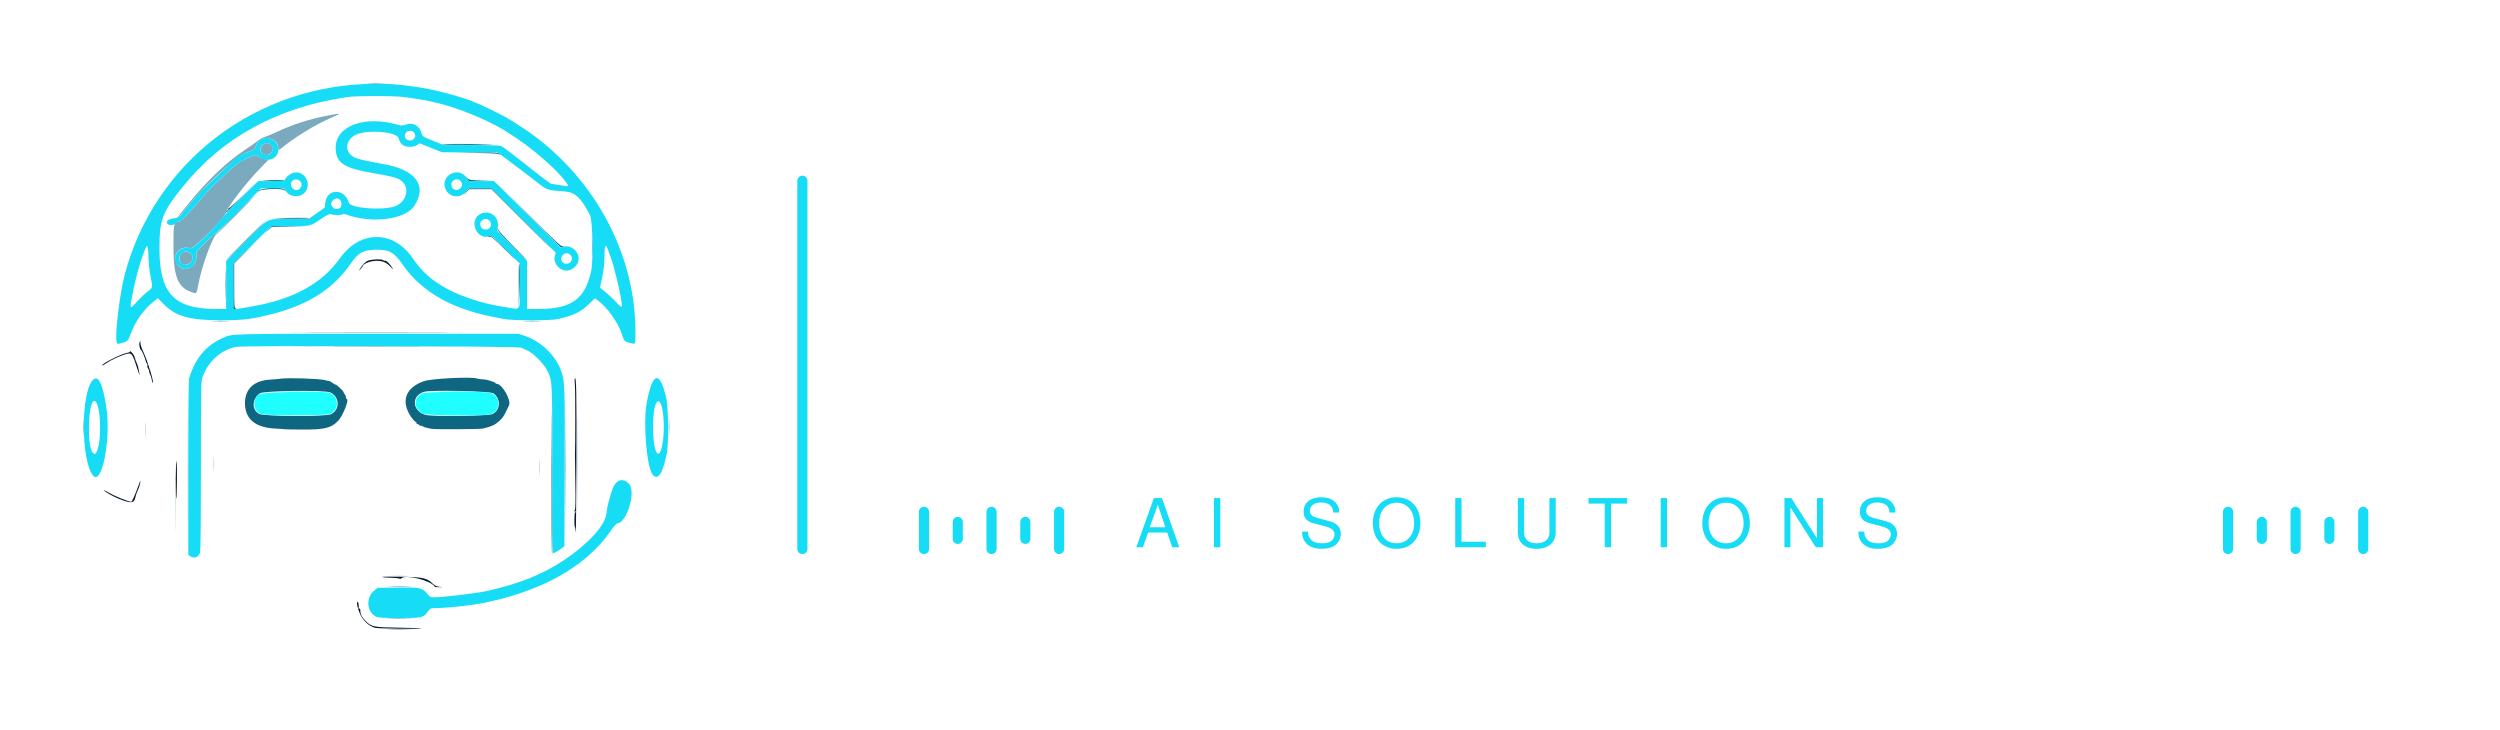
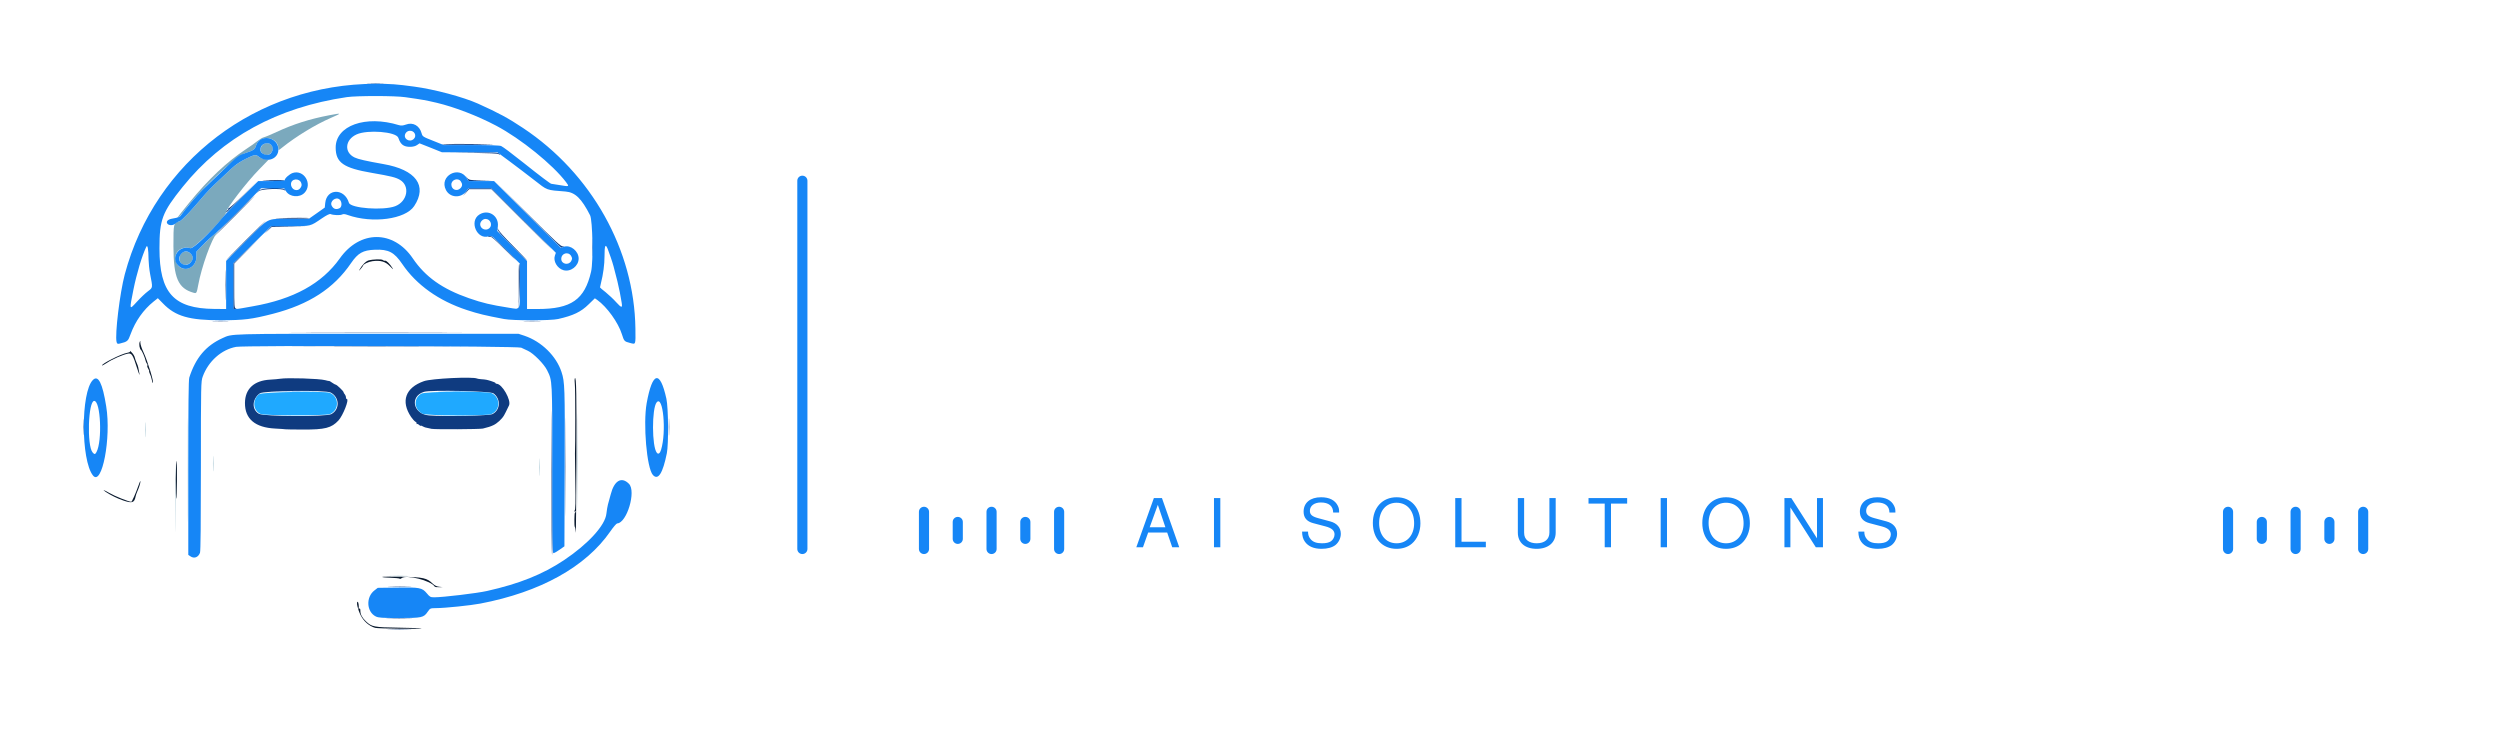
<svg xmlns="http://www.w3.org/2000/svg" viewBox="0 0 740 216" role="img" aria-labelledby="t">
  <style>
-     svg { --cyan:#16DCF6; --glow:#1FFFFF; --navy:#0C2140; --line:#0A1A2E;
-            --white:#FFFFFF; --type:#FFFFFF; --shine:#7BA9BD; --bloom:#0F6680; }
+     svg { --cyan:#1686F6; --glow:#1FA9FF; --navy:#0C2140; --line:#0A1A2E;
+            --white:#FFFFFF; --type:#FFFFFF; --shine:#7BA9BD; --bloom:#0F3B80; }
    .wm  { font-family:Archivo, 'Public Sans', 'Helvetica Neue', Helvetica, Arial, sans-serif; font-weight:300; font-size:70px;
            letter-spacing:.17em; fill:var(--type,#FFFFFF); }
    .sub { font-family:Archivo, 'Public Sans', 'Helvetica Neue', Helvetica, Arial, sans-serif; font-weight:500; font-size:20px;
-             letter-spacing:.40em; fill:var(--cyan,#16DCF6); }
+             letter-spacing:.40em; fill:var(--cyan,#1686F6); }
  </style>
  <g transform="translate(20,20.0) scale(0.26667)">
    <path fill="var(--white,#FFFFFF)" fill-rule="evenodd" d="M328.6 642.0C299.9 639.3 263.3 623.7 259.1 612.5C242.1 567.2 231.4 514.1 229.4 464.4L228.7 448.3 236.6 449.3C279.2 454.4 301.3 449.3 314.6 431.4C330.6 409.8 354.2 410.0 370.9 431.8C384.7 450.0 406.7 454.8 450.2 449.1L456.0 448.4 456.0 460.0C456.0 487.3 450.2 528.4 441.5 562.8C438.6 574.3 440.9 572.9 423.6 574.2L409.0 575.4 405.7 572.3C398.4 565.3 388.9 563.5 362.0 564.2L344.3 564.6 337.4 568.0C315.1 579.2 315.1 609.4 337.4 621.3C341.3 623.4 343.0 623.5 366.5 623.8C395.3 624.2 399.4 623.4 406.7 616.1C410.4 612.3 410.8 612.2 418.8 611.9C433.2 611.2 425.6 619.2 401.8 629.9C379.3 639.9 352.9 644.3 328.6 642.0Z M229.5 591.2C186.5 548.8 162.0 493.3 162.0 438.3L162.0 420.9 167.0 425.9C175.2 433.8 191.8 441.4 209.1 444.9L214.7 446.1 215.4 453.7C215.7 457.9 216.0 464.3 216.0 468.0C216.0 495.5 225.5 550.7 236.9 589.9C238.6 595.7 239.8 600.5 239.7 600.7C239.5 600.8 235.0 596.6 229.5 591.2Z M454.4 568.7C461.7 542.0 467.7 498.6 469.6 459.8L470.2 446.2 473.8 445.5C489.0 442.9 508.8 434.3 517.8 426.4L523.0 421.8 523.0 441.3C523.0 479.4 510.1 519.1 486.0 555.3L479.0 565.7 468.2 567.9C462.3 569.1 456.7 570.3 455.7 570.5C454.2 570.8 453.9 570.4 454.4 568.7Z M111.8 532.8C105.4 526.6 93.9 510.3 86.5 496.8L82.8 490.0 86.9 480.5C106.4 435.1 105.6 359.4 85.3 316.0C79.8 304.3 83.1 292.3 96.0 277.7L99.2 274.0 103.3 277.6C111.8 284.9 127.3 290.6 144.8 293.0L153.8 294.3 149.2 298.0C137.1 307.5 127.9 320.6 123.3 334.5C119.9 345.1 119.1 371.4 119.3 468.2C119.4 507.2 119.2 539.0 118.9 539.0C118.6 539.0 115.4 536.2 111.8 532.8Z M373.3 536.0C404.4 529.4 416.5 520.7 408.3 511.0C405.0 507.0 401.6 507.2 387.8 512.3C358.2 523.3 322.6 522.8 293.7 510.9C281.9 506.0 275.0 508.3 275.0 517.0C275.0 532.6 334.9 544.2 373.3 536.0Z M566.0 437.7C566.0 384.1 565.6 352.4 564.9 347.4C562.3 328.2 551.7 309.7 536.8 297.9L532.0 294.2 538.8 293.5C554.7 291.8 570.4 286.2 581.4 278.3L586.4 274.7 590.7 279.5C595.8 285.4 600.3 293.5 602.5 301.3L604.2 307.2 600.2 315.8C584.0 350.6 579.9 408.3 590.2 455.1L592.3 464.7 587.7 482.9L583.1 501.1 577.2 508.3C573.9 512.3 570.1 516.6 568.6 517.9L566.0 520.3 566.0 437.7Z M62.0 478.4C57.9 477.0 51.3 474.0 47.3 471.8L40.1 467.7 43.2 464.1C62.8 441.8 62.3 358.7 42.4 335.0L39.6 331.7 42.1 329.8C47.1 325.6 64.8 318.0 69.2 318.0C70.5 318.0 74.6 327.8 77.9 338.9C90.0 379.7 88.4 439.5 74.3 473.4C70.8 481.8 71.3 481.6 62.0 478.4Z M638.5 466.3C636.3 451.2 620.0 441.3 607.8 447.6C603.7 449.7 603.4 449.2 601.3 436.0C595.8 400.1 603.8 331.0 615.0 318.6C616.8 316.7 637.8 325.0 643.9 330.1L646.3 332.1 642.8 335.8C622.6 356.8 622.3 444.4 642.3 464.0L645.8 467.4 642.9 469.2C639.1 471.5 639.3 471.7 638.5 466.3Z M71.6 365.8C78.6 364.5 78.5 364.6 76.9 357.0C76.1 353.0 75.5 352.0 74.2 352.4C59.4 356.5 60.0 355.9 61.6 363.9C62.3 367.4 62.7 367.5 71.6 365.8Z M623.5 363.6C624.7 357.3 623.9 355.7 619.0 354.5C608.2 351.7 609.4 351.4 608.1 357.7C606.8 364.4 606.6 364.2 613.8 365.6C622.8 367.4 622.8 367.4 623.5 363.6Z M66.8 345.8C70.4 344.5 73.0 342.9 73.0 342.1C73.0 339.0 70.6 333.0 69.3 333.0C67.1 333.0 54.8 338.9 55.2 339.7C55.4 340.2 56.2 342.2 57.0 344.2C58.7 348.7 58.7 348.7 66.8 345.8Z M628.5 344.4C630.7 339.2 630.7 339.3 622.8 335.5C614.6 331.5 614.6 331.5 613.1 337.6C611.7 343.0 611.6 342.8 618.3 345.6C625.6 348.7 626.7 348.6 628.5 344.4Z M251.0 280.6C251.0 280.3 252.7 279.6 254.8 278.9C278.7 271.2 308.2 249.5 322.4 229.2C331.5 216.3 336.5 213.7 348.3 215.9C354.1 217.0 355.6 218.3 362.7 228.5C376.8 248.7 397.5 264.8 422.8 275.4C427.6 277.5 432.4 279.5 433.5 280.0C434.7 280.5 397.4 280.9 343.2 280.9C292.5 281.0 251.0 280.8 251.0 280.6Z" />
-     <path fill="var(--bloom,#0F6680)" fill-rule="evenodd" d="M357.2 623.3C363.1 623.1 373.0 623.1 379.2 623.3C385.4 623.4 380.6 623.6 368.5 623.6C356.4 623.6 351.3 623.4 357.2 623.3Z M356.2 611.3C362.7 611.1 373.3 611.1 379.8 611.3C386.2 611.4 380.9 611.6 368.0 611.6C355.1 611.6 349.8 611.4 356.2 611.3Z M358.3 576.3C364.2 576.1 373.7 576.1 379.3 576.3C384.9 576.4 380.1 576.6 368.5 576.6C356.9 576.6 352.4 576.4 358.3 576.3Z M537.2 447.2C537.4 395.7 537.6 368.6 537.7 387.0C538.4 474.8 538.4 541.0 537.8 541.0C537.3 541.0 537.1 498.8 537.2 447.2Z M552.5 443.5C552.5 395.1 552.6 375.2 552.7 399.2C552.9 423.2 552.9 462.8 552.7 487.2C552.6 511.6 552.5 491.9 552.5 443.5Z M667.4 399.0C667.4 390.5 667.6 387.0 667.7 391.2C667.9 395.5 667.9 402.5 667.7 406.8C667.6 411.0 667.4 407.5 667.4 399.0Z M17.4 399.0C17.4 391.0 17.6 387.8 17.7 391.8C17.9 395.7 17.9 402.3 17.7 406.2C17.6 410.2 17.4 407.0 17.4 399.0Z M241.8 401.5C241.6 401.4 236.5 401.0 230.5 400.7C208.2 399.6 196.8 390.0 196.9 372.3C197.0 356.7 206.9 347.4 224.7 346.4C229.0 346.2 234.1 345.7 236.0 345.4C243.8 344.1 279.5 345.2 286.0 347.0C288.5 347.7 290.5 348.1 290.5 347.9C290.5 347.7 291.9 348.5 293.7 349.8C295.4 351.0 297.2 352.0 297.7 352.0C298.9 352.1 306.0 358.8 306.3 360.2C306.4 360.9 307.1 362.1 307.8 362.8C308.4 363.5 309.0 365.0 309.0 366.1C309.0 367.1 309.5 368.0 310.0 368.0C312.9 368.0 305.7 386.3 300.7 391.7C292.9 400.1 285.8 401.9 260.9 401.8C250.5 401.8 241.9 401.6 241.8 401.5Z M404.0 401.0C396.8 399.5 396.6 399.5 394.2 398.2C393.0 397.5 392.0 397.2 392.0 397.6C392.0 398.0 391.2 397.6 390.2 396.7C389.2 395.7 388.0 395.3 387.5 395.7C387.1 396.2 387.0 396.0 387.4 395.3C387.8 394.6 387.2 393.7 386.1 393.1C385.0 392.5 382.9 390.1 381.3 387.8C369.6 370.4 375.0 355.3 395.5 348.1C403.8 345.1 450.3 342.9 454.6 345.2C455.1 345.4 457.1 345.8 459.0 345.9C464.6 346.3 465.3 346.5 470.2 348.0C472.9 348.8 475.0 349.8 475.0 350.2C475.0 350.6 475.6 351.0 476.3 351.0C482.3 351.0 492.7 369.3 490.0 375.0C486.6 382.2 485.7 383.8 484.5 386.0C482.1 390.2 476.7 395.1 472.5 397.0C469.0 398.6 467.3 399.1 461.0 400.7C457.5 401.5 408.1 401.8 404.0 401.0Z M292.7 384.7C302.5 379.5 302.0 365.8 292.0 360.7C286.3 357.8 217.4 358.6 213.4 361.6C204.7 368.0 204.2 379.6 212.4 384.3C217.8 387.4 287.0 387.7 292.7 384.7Z M471.7 384.6C480.6 380.0 481.1 367.7 472.7 361.6C469.4 359.1 403.3 357.7 395.8 359.9C379.4 364.8 383.5 384.8 401.2 386.1C419.1 387.5 468.2 386.5 471.7 384.6Z M266.3 309.3C308.5 309.1 377.5 309.1 419.8 309.3C462.0 309.4 427.4 309.5 343.0 309.5C258.6 309.5 224.0 309.4 266.3 309.3Z M266.3 294.3C308.5 294.1 377.5 294.1 419.8 294.3C462.0 294.4 427.4 294.5 343.0 294.5C258.6 294.5 224.0 294.4 266.3 294.3Z M162.3 281.3C166.6 281.1 173.3 281.1 177.3 281.3C181.3 281.4 177.8 281.6 169.5 281.6C161.2 281.6 158.0 281.4 162.3 281.3Z M507.8 281.3C512.4 281.1 519.6 281.1 523.8 281.3C528.0 281.4 524.3 281.6 515.5 281.6C506.7 281.6 503.2 281.4 507.8 281.3Z M175.4 241.5C175.4 226.7 175.6 220.4 175.7 227.7C175.9 234.9 175.9 247.1 175.7 254.7C175.6 262.3 175.4 256.4 175.4 241.5Z M184.0 242.7L184.0 217.5 199.2 202.5L214.5 187.5 199.8 202.5L185.0 217.5 185.0 242.2C185.0 264.8 185.1 266.9 186.8 267.3C188.1 267.7 187.9 267.8 186.2 267.9L184.0 268.0 184.0 242.7Z M499.8 267.2C500.8 266.5 501.0 260.9 500.8 241.7C500.6 228.2 500.8 217.4 501.3 217.9C502.9 219.5 501.6 267.3 500.0 267.7C498.9 268.1 498.8 267.9 499.8 267.2Z M493.2 197.9C481.1 185.6 476.9 180.8 477.3 179.4C477.7 177.6 477.8 177.6 477.9 179.5C478.0 180.6 484.9 188.4 494.2 197.7C503.1 206.6 510.2 214.1 510.0 214.2C509.7 214.4 502.1 207.0 493.2 197.9Z M582.4 199.5C582.4 190.7 582.6 187.2 582.7 191.8C582.9 196.4 582.9 203.6 582.7 207.8C582.6 212.0 582.4 208.3 582.4 199.5Z M197.5 192.0C209.6 179.9 219.7 170.0 220.0 170.0C220.3 170.0 210.6 179.9 198.5 192.0C186.4 204.1 176.3 214.0 176.0 214.0C175.7 214.0 185.4 204.1 197.5 192.0Z M484.1 200.6C474.2 190.7 470.3 187.4 468.9 187.7C467.8 188.0 467.0 188.0 467.0 187.7C467.0 184.0 472.0 187.5 484.6 200.1C492.2 207.8 498.2 214.0 498.0 214.0C497.7 214.0 491.5 208.0 484.1 200.6Z M504.0 168.5L470.5 135.0 458.1 135.0L445.7 135.0 442.3 138.8L438.9 142.5 442.1 138.2L445.3 134.0 457.9 134.0L470.5 134.0 504.5 168.0C523.2 186.7 538.3 202.0 538.0 202.0C537.7 202.0 522.4 186.9 504.0 168.5Z M510.5 162.8L473.5 125.5 510.5 162.2C542.9 194.4 547.8 198.9 550.0 198.5C552.2 198.0 552.2 198.1 550.5 198.9C549.4 199.4 548.3 199.9 548.0 199.9C547.7 200.0 530.8 183.2 510.5 162.8Z M184.5 165.0C197.1 152.3 207.7 142.0 208.0 142.0C208.3 142.0 198.1 152.3 185.5 165.0C172.9 177.7 162.3 188.0 162.0 188.0C161.7 188.0 171.9 177.7 184.5 165.0Z M222.5 180.2L226.4 176.0 245.5 176.2L264.5 176.5 245.5 176.7L226.5 177.0 222.5 180.8L218.5 184.5 222.5 180.2Z M232.0 167.3C250.4 166.6 268.8 166.6 268.3 167.2C268.1 167.7 258.1 167.9 246.2 167.8C234.3 167.7 227.9 167.5 232.0 167.3Z M176.0 160.0C176.0 159.4 176.7 158.7 177.5 158.4C178.3 158.0 178.7 157.3 178.3 156.6C178.0 156.0 178.1 155.9 178.5 156.3C179.0 156.7 186.6 150.0 195.5 141.3L211.5 125.5 194.0 143.3C175.5 162.0 176.0 161.6 176.0 160.0Z M211.9 136.8C215.0 133.2 240.2 132.4 241.5 135.8C242.0 137.2 241.9 137.3 240.9 136.2C238.4 133.8 215.1 134.6 212.1 137.2L209.5 139.5 211.9 136.8Z M217.0 125.3C227.7 124.6 241.0 124.6 241.0 125.2C241.0 125.7 234.6 125.9 226.8 125.8C218.9 125.7 214.5 125.5 217.0 125.3Z M443.6 123.2L441.9 120.5 443.8 122.7C445.6 124.8 446.8 125.0 458.6 125.3L471.5 125.6 458.4 125.8L445.2 126.0 443.6 123.2Z M478.4 96.0C477.8 95.4 466.6 94.9 451.0 94.7L424.5 94.5 451.1 94.2C473.8 94.0 477.9 94.2 479.0 95.5C480.4 97.2 480.0 97.6 478.4 96.0Z M415.3 85.2C414.3 84.6 450.4 84.6 471.0 85.3C475.7 85.5 465.3 85.7 448.0 85.8C430.7 85.9 416.0 85.6 415.3 85.2Z M333.8 17.3C338.4 17.1 345.6 17.1 349.8 17.3C354.0 17.4 350.3 17.6 341.5 17.6C332.7 17.6 329.2 17.4 333.8 17.3Z" />
+     <path fill="var(--bloom,#0F3B80)" fill-rule="evenodd" d="M357.2 623.3C363.1 623.1 373.0 623.1 379.2 623.3C385.4 623.4 380.6 623.6 368.5 623.6C356.4 623.6 351.3 623.4 357.2 623.3Z M356.2 611.3C362.7 611.1 373.3 611.1 379.8 611.3C386.2 611.4 380.9 611.6 368.0 611.6C355.1 611.6 349.8 611.4 356.2 611.3Z M358.3 576.3C364.2 576.1 373.7 576.1 379.3 576.3C384.9 576.4 380.1 576.6 368.5 576.6C356.9 576.6 352.4 576.4 358.3 576.3Z M537.2 447.2C537.4 395.7 537.6 368.6 537.7 387.0C538.4 474.8 538.4 541.0 537.8 541.0C537.3 541.0 537.1 498.8 537.2 447.2Z M552.5 443.5C552.5 395.1 552.6 375.2 552.7 399.2C552.9 423.2 552.9 462.8 552.7 487.2C552.6 511.6 552.5 491.9 552.5 443.5Z M667.4 399.0C667.4 390.5 667.6 387.0 667.7 391.2C667.9 395.5 667.9 402.5 667.7 406.8C667.6 411.0 667.4 407.5 667.4 399.0Z M17.4 399.0C17.4 391.0 17.6 387.8 17.7 391.8C17.9 395.7 17.9 402.3 17.7 406.2C17.6 410.2 17.4 407.0 17.4 399.0Z M241.8 401.5C241.6 401.4 236.5 401.0 230.5 400.7C208.2 399.6 196.8 390.0 196.9 372.3C197.0 356.7 206.9 347.4 224.7 346.4C229.0 346.2 234.1 345.7 236.0 345.4C243.8 344.1 279.5 345.2 286.0 347.0C288.5 347.7 290.5 348.1 290.5 347.9C290.5 347.7 291.9 348.5 293.7 349.8C295.4 351.0 297.2 352.0 297.7 352.0C298.9 352.1 306.0 358.8 306.3 360.2C306.4 360.9 307.1 362.1 307.8 362.8C308.4 363.5 309.0 365.0 309.0 366.1C309.0 367.1 309.5 368.0 310.0 368.0C312.9 368.0 305.7 386.3 300.7 391.7C292.9 400.1 285.8 401.9 260.9 401.8C250.5 401.8 241.9 401.6 241.8 401.5Z M404.0 401.0C396.8 399.5 396.6 399.5 394.2 398.2C393.0 397.5 392.0 397.2 392.0 397.6C392.0 398.0 391.2 397.6 390.2 396.7C389.2 395.7 388.0 395.3 387.5 395.7C387.1 396.2 387.0 396.0 387.4 395.3C387.8 394.6 387.2 393.7 386.1 393.1C385.0 392.5 382.9 390.1 381.3 387.8C369.6 370.4 375.0 355.3 395.5 348.1C403.8 345.1 450.3 342.9 454.6 345.2C455.1 345.4 457.1 345.8 459.0 345.9C464.6 346.3 465.3 346.5 470.2 348.0C472.9 348.8 475.0 349.8 475.0 350.2C475.0 350.6 475.6 351.0 476.3 351.0C482.3 351.0 492.7 369.3 490.0 375.0C486.6 382.2 485.7 383.8 484.5 386.0C482.1 390.2 476.7 395.1 472.5 397.0C469.0 398.6 467.3 399.1 461.0 400.7C457.5 401.5 408.1 401.8 404.0 401.0Z M292.7 384.7C302.5 379.5 302.0 365.8 292.0 360.7C286.3 357.8 217.4 358.6 213.4 361.6C204.7 368.0 204.2 379.6 212.4 384.3C217.8 387.4 287.0 387.7 292.7 384.7Z M471.7 384.6C480.6 380.0 481.1 367.7 472.7 361.6C469.4 359.1 403.3 357.7 395.8 359.9C379.4 364.8 383.5 384.8 401.2 386.1C419.1 387.5 468.2 386.5 471.7 384.6Z M266.3 309.3C308.5 309.1 377.5 309.1 419.8 309.3C462.0 309.4 427.4 309.5 343.0 309.5C258.6 309.5 224.0 309.4 266.3 309.3Z M266.3 294.3C308.5 294.1 377.5 294.1 419.8 294.3C462.0 294.4 427.4 294.5 343.0 294.5C258.6 294.5 224.0 294.4 266.3 294.3Z M162.3 281.3C166.6 281.1 173.3 281.1 177.3 281.3C181.3 281.4 177.8 281.6 169.5 281.6C161.2 281.6 158.0 281.4 162.3 281.3Z M507.8 281.3C512.4 281.1 519.6 281.1 523.8 281.3C528.0 281.4 524.3 281.6 515.5 281.6C506.7 281.6 503.2 281.4 507.8 281.3Z M175.4 241.5C175.4 226.7 175.6 220.4 175.7 227.7C175.9 234.9 175.9 247.1 175.7 254.7C175.6 262.3 175.4 256.4 175.4 241.5Z M184.0 242.7L184.0 217.5 199.2 202.5L214.5 187.5 199.8 202.5L185.0 217.5 185.0 242.2C185.0 264.8 185.1 266.9 186.8 267.3C188.1 267.7 187.9 267.8 186.2 267.9L184.0 268.0 184.0 242.7Z M499.8 267.2C500.8 266.5 501.0 260.9 500.8 241.7C500.6 228.2 500.8 217.4 501.3 217.9C502.9 219.5 501.6 267.3 500.0 267.7C498.9 268.1 498.8 267.9 499.8 267.2Z M493.2 197.9C481.1 185.6 476.9 180.8 477.3 179.4C477.7 177.6 477.8 177.6 477.9 179.5C478.0 180.6 484.9 188.4 494.2 197.7C503.1 206.6 510.2 214.1 510.0 214.2C509.7 214.4 502.1 207.0 493.2 197.9Z M582.4 199.5C582.4 190.7 582.6 187.2 582.7 191.8C582.9 196.4 582.9 203.6 582.7 207.8C582.6 212.0 582.4 208.3 582.4 199.5Z M197.5 192.0C209.6 179.9 219.7 170.0 220.0 170.0C220.3 170.0 210.6 179.9 198.5 192.0C186.4 204.1 176.3 214.0 176.0 214.0C175.7 214.0 185.4 204.1 197.5 192.0Z M484.1 200.6C474.2 190.7 470.3 187.4 468.9 187.7C467.8 188.0 467.0 188.0 467.0 187.7C467.0 184.0 472.0 187.5 484.6 200.1C492.2 207.8 498.2 214.0 498.0 214.0C497.7 214.0 491.5 208.0 484.1 200.6Z M504.0 168.5L470.5 135.0 458.1 135.0L445.7 135.0 442.3 138.8L438.9 142.5 442.1 138.2L445.3 134.0 457.9 134.0L470.5 134.0 504.5 168.0C523.2 186.7 538.3 202.0 538.0 202.0C537.7 202.0 522.4 186.9 504.0 168.5Z M510.5 162.8L473.5 125.5 510.5 162.2C542.9 194.4 547.8 198.9 550.0 198.5C552.2 198.0 552.2 198.1 550.5 198.9C549.4 199.4 548.3 199.9 548.0 199.9C547.7 200.0 530.8 183.2 510.5 162.8Z M184.5 165.0C197.1 152.3 207.7 142.0 208.0 142.0C208.3 142.0 198.1 152.3 185.5 165.0C172.9 177.7 162.3 188.0 162.0 188.0C161.7 188.0 171.9 177.7 184.5 165.0Z M222.5 180.2L226.4 176.0 245.5 176.2L264.5 176.5 245.5 176.7L226.5 177.0 222.5 180.8L218.5 184.5 222.5 180.2Z M232.0 167.3C250.4 166.6 268.8 166.6 268.3 167.2C268.1 167.7 258.1 167.9 246.2 167.8C234.3 167.7 227.9 167.5 232.0 167.3Z M176.0 160.0C176.0 159.4 176.7 158.7 177.5 158.4C178.3 158.0 178.7 157.3 178.3 156.6C178.0 156.0 178.1 155.9 178.5 156.3C179.0 156.7 186.6 150.0 195.5 141.3L211.5 125.5 194.0 143.3C175.5 162.0 176.0 161.6 176.0 160.0Z M211.9 136.8C215.0 133.2 240.2 132.4 241.5 135.8C242.0 137.2 241.9 137.3 240.9 136.2C238.4 133.8 215.1 134.6 212.1 137.2L209.5 139.5 211.9 136.8Z M217.0 125.3C227.7 124.6 241.0 124.6 241.0 125.2C241.0 125.7 234.6 125.9 226.8 125.8C218.9 125.7 214.5 125.5 217.0 125.3Z M443.6 123.2L441.9 120.5 443.8 122.7C445.6 124.8 446.8 125.0 458.6 125.3L471.5 125.6 458.4 125.8L445.2 126.0 443.6 123.2Z M478.4 96.0C477.8 95.4 466.6 94.9 451.0 94.7L424.5 94.5 451.1 94.2C473.8 94.0 477.9 94.2 479.0 95.5C480.4 97.2 480.0 97.6 478.4 96.0Z M415.3 85.2C414.3 84.6 450.4 84.6 471.0 85.3C475.7 85.5 465.3 85.7 448.0 85.8C430.7 85.9 416.0 85.6 415.3 85.2Z M333.8 17.3C338.4 17.1 345.6 17.1 349.8 17.3C354.0 17.4 350.3 17.6 341.5 17.6C332.7 17.6 329.2 17.4 333.8 17.3Z" />
    <path fill="var(--shine,#7BA9BD)" fill-rule="evenodd" d="M358.2 564.3C363.0 564.1 371.1 564.1 376.2 564.3C381.3 564.4 377.4 564.6 367.5 564.6C357.6 564.6 353.4 564.4 358.2 564.3Z M133.5 446.5C133.5 395.4 133.6 374.6 133.7 400.3C133.9 426.1 133.9 467.9 133.7 493.3C133.6 518.7 133.5 497.6 133.5 446.5Z M119.5 477.5C119.5 443.9 119.6 430.4 119.7 447.3C119.9 464.3 119.9 491.7 119.7 508.3C119.6 524.9 119.5 511.1 119.5 477.5Z M565.5 436.5C565.5 389.8 565.6 370.8 565.7 394.3C565.9 417.9 565.9 456.1 565.7 479.3C565.6 502.5 565.5 483.2 565.5 436.5Z M523.4 443.5C523.4 434.7 523.6 431.2 523.7 435.8C523.9 440.4 523.9 447.6 523.7 451.8C523.6 456.0 523.4 452.3 523.4 443.5Z M161.4 439.5C161.4 431.8 161.6 428.8 161.7 432.8C161.9 436.8 161.9 443.1 161.7 446.8C161.5 450.5 161.4 447.2 161.4 439.5Z M86.4 402.0C86.4 394.6 86.5 391.5 86.7 395.2C86.9 399.0 86.9 405.0 86.7 408.8C86.5 412.5 86.4 409.4 86.4 402.0Z M140.0 250.0C122.7 245.2 117.6 233.5 117.5 198.3C117.5 172.8 117.6 172.3 124.1 170.7C126.6 170.1 136.2 160.0 149.7 144.0C153.6 139.3 161.2 131.4 166.6 126.5C172.0 121.5 179.1 114.9 182.4 111.7C186.5 107.9 191.5 104.4 197.5 101.5C207.9 96.4 208.7 96.2 212.4 99.1C213.9 100.3 216.9 101.4 219.0 101.7C221.2 102.0 223.0 102.3 223.0 102.4C223.0 102.4 218.4 107.2 212.7 113.0C198.7 127.3 176.0 156.8 176.0 160.6C176.0 165.4 140.1 201.5 136.4 200.5C126.2 197.6 117.7 204.9 120.1 214.4C123.7 228.7 143.0 225.0 143.0 210.1L143.0 204.3 150.2 196.9C158.5 188.4 172.5 176.5 165.8 183.6C160.0 189.8 148.7 221.2 145.0 241.5C143.4 250.3 143.1 250.9 140.0 250.0Z M127.4 218.2C121.6 214.4 123.9 204.9 130.8 204.2C134.6 203.8 139.0 207.6 139.0 211.3C139.0 216.4 131.5 220.9 127.4 218.2Z M122.0 166.5C122.0 166.2 128.0 158.7 135.2 149.8C156.6 123.7 177.0 104.5 198.0 90.6C202.7 87.6 208.4 83.5 210.8 81.5C213.2 79.6 216.3 77.7 217.8 77.4C219.3 77.1 225.7 74.4 232.0 71.5C250.4 62.9 269.1 57.0 290.1 53.0C304.7 50.2 304.9 50.4 292.4 55.8C275.1 63.3 253.8 76.3 238.2 88.8C234.3 92.0 234.0 92.1 234.0 90.1C234.0 76.6 213.3 73.8 209.2 86.6C207.8 91.1 206.9 91.7 196.5 95.2C187.2 98.2 145.7 137.5 131.1 157.0C125.5 164.6 122.0 168.2 122.0 166.5Z M216.0 95.0C213.7 92.7 213.5 90.8 215.1 87.7C218.7 80.9 229.5 84.1 227.6 91.4C226.2 97.0 219.9 98.9 216.0 95.0Z" />
-     <path fill="var(--cyan,#16DCF6)" fill-rule="evenodd" d="M342.2 609.3C331.8 604.2 330.9 587.7 340.7 580.3L344.3 577.5 365.5 577.2C390.8 576.8 393.5 577.3 398.7 583.5C402.1 587.6 402.8 588.0 407.0 588.0C416.7 588.0 454.4 583.5 465.5 581.0C501.6 572.9 527.2 562.6 551.0 546.8C577.9 528.8 596.9 508.0 598.1 495.1C598.5 491.4 599.3 486.9 599.8 485.0C600.4 483.1 601.8 478.0 602.9 473.7C606.8 458.4 614.9 453.7 623.1 462.0C631.4 470.2 620.8 505.6 610.0 506.0C609.2 506.1 605.8 510.0 602.5 514.8C575.3 554.2 524.7 582.3 458.0 595.0C447.6 597.0 418.7 600.0 409.2 600.0C402.5 600.1 402.5 600.1 399.7 604.1C395.3 610.6 393.2 611.0 367.8 611.0C349.1 611.0 345.0 610.7 342.2 609.3Z M136.2 542.4L134.0 540.9 134.0 444.3C134.0 374.7 134.3 346.6 135.1 344.1C142.2 322.1 153.5 308.7 172.0 300.3C183.2 295.3 175.5 295.5 343.5 295.5L500.5 295.5 507.2 297.7C526.1 304.1 542.5 320.2 548.3 338.0C551.9 349.0 552.1 354.9 551.8 444.0L551.5 531.4 546.1 535.2C543.1 537.3 540.1 539.0 539.3 539.0C538.2 539.0 538.0 522.7 538.0 446.0C538.0 344.9 538.2 348.1 532.3 336.0C529.0 329.2 517.3 317.3 511.0 314.4C508.5 313.2 505.1 311.6 503.5 310.9C499.7 309.1 196.4 308.3 187.1 310.0C170.8 313.0 156.2 326.0 150.0 343.1C148.1 348.3 148.0 351.5 148.0 442.2C148.0 504.6 147.7 536.8 147.0 538.6C145.0 543.8 140.4 545.4 136.2 542.4Z M28.2 452.8C14.7 435.8 14.6 360.3 28.1 346.8C34.0 340.8 38.8 350.2 42.9 376.1C48.6 411.1 38.2 465.2 28.2 452.8Z M649.7 452.2C642.9 444.7 638.7 395.5 642.8 372.5C649.2 337.3 657.6 335.4 664.7 367.6C666.9 377.7 667.2 417.9 665.2 428.0C660.7 450.5 655.5 458.6 649.7 452.2Z M32.1 426.8C38.7 414.5 36.7 370.0 29.6 370.0C22.9 370.0 21.3 419.7 27.8 427.2C29.8 429.6 30.7 429.5 32.1 426.8Z M658.8 424.2C664.9 404.2 661.0 363.1 653.9 371.6C648.4 378.3 648.5 420.9 654.1 427.6C655.7 429.6 657.6 428.3 658.8 424.2Z M235.8 359.3C245.9 359.1 262.1 359.1 271.8 359.3C281.5 359.4 273.3 359.5 253.5 359.5C233.7 359.5 225.7 359.4 235.8 359.3Z M414.3 359.3C424.0 359.1 440.0 359.1 449.8 359.3C459.5 359.4 451.5 359.5 432.0 359.5C412.5 359.5 404.5 359.4 414.3 359.3Z M54.4 304.6C52.4 296.4 58.0 250.2 63.5 229.5C97.1 103.9 210.1 18.2 342.1 18.0C358.7 18.0 365.3 18.5 384.5 21.1C407.1 24.1 439.2 32.7 455.5 40.0C478.4 50.3 489.1 56.1 505.6 67.1C581.6 117.6 629.1 202.3 630.3 289.7C630.5 308.3 630.9 307.4 624.1 305.6C618.1 304.1 617.7 303.7 615.3 296.0C611.2 283.0 598.8 265.7 587.9 257.9L585.3 256.1 578.4 262.8C569.9 271.2 561.3 275.3 544.5 279.1C536.4 281.0 494.3 281.0 484.5 279.1C463.8 275.2 456.2 273.4 443.1 269.1C412.0 258.9 387.2 241.2 371.6 218.2C362.6 204.9 356.3 201.6 341.1 202.2C327.9 202.7 322.4 205.8 314.7 217.0C295.5 245.2 268.1 262.9 228.0 273.3C204.2 279.4 196.0 280.4 170.5 280.5C134.9 280.5 119.7 276.1 105.9 261.8L100.2 256.0 95.4 259.8C84.2 268.8 75.3 281.4 70.0 295.8C67.1 303.8 66.7 304.2 57.8 306.4C55.5 306.9 55.0 306.7 54.4 304.6Z M176.0 241.3L176.0 214.6 197.8 192.7C224.7 165.6 220.1 168.0 246.3 168.0L267.6 168.0 276.6 161.7L285.5 155.4 286.0 150.3C287.7 133.9 307.4 133.7 312.3 150.1C314.2 156.2 350.3 158.9 363.6 153.9C377.3 148.7 380.5 131.4 368.9 124.6C364.3 121.9 359.2 120.6 337.8 116.9C306.2 111.5 297.7 105.5 297.6 89.0C297.4 64.4 330.8 52.5 367.8 63.9C370.3 64.6 372.1 64.5 375.5 63.3C383.3 60.3 390.7 64.4 393.0 73.0C394.0 76.5 394.3 76.8 405.8 81.3L417.5 86.0 448.3 86.0C469.2 86.0 479.8 86.4 481.3 87.1C484.1 88.6 491.5 94.1 506.5 106.0C523.9 119.9 536.0 129.0 536.9 129.0C537.4 129.0 541.7 129.7 546.5 130.5C556.9 132.3 557.1 132.2 553.4 127.3C538.7 107.8 503.0 78.9 475.7 64.5C455.1 53.6 429.5 43.8 409.8 39.1C397.1 36.2 395.3 35.8 375.0 32.9C363.8 31.2 321.1 31.2 310.0 32.8C232.8 44.2 171.9 77.5 127.7 132.5C105.0 160.8 102.0 168.7 102.0 200.8C102.0 250.1 117.8 267.5 162.8 267.9L176.0 268.0 176.0 241.3Z M193.7 267.1C196.3 266.6 201.7 265.7 205.5 265.0C250.8 257.1 282.3 239.8 302.2 211.8C324.6 180.2 361.8 180.2 383.2 211.8C397.1 232.3 415.9 245.7 445.5 256.0C461.1 261.4 469.3 263.3 490.0 266.6C503.2 268.6 502.0 270.9 502.0 242.4L502.0 217.6 486.4 201.9C471.1 186.5 470.7 186.2 467.8 187.2C454.5 191.9 445.2 170.3 457.3 163.0C467.3 156.9 479.0 164.7 477.6 176.4L477.0 181.4 493.5 198.1L510.0 214.7 510.0 241.4L510.0 268.0 521.8 268.0C559.1 268.0 574.0 257.6 581.1 226.5C583.7 215.4 582.8 169.6 580.0 164.0C570.5 145.3 563.5 138.5 552.8 137.6C530.9 135.9 533.0 136.6 518.0 124.9C510.6 119.1 498.3 109.8 490.8 104.2L477.0 94.0 446.3 94.0L415.5 94.0 403.1 89.0L390.7 84.1 387.9 86.0C384.6 88.4 377.2 88.7 373.2 86.6C370.5 85.2 368.9 83.0 367.1 77.9C364.7 71.2 332.9 68.7 320.8 74.2C307.9 80.1 306.7 94.1 318.6 99.8C322.5 101.7 331.3 103.7 350.5 107.1C386.8 113.4 399.7 131.2 384.7 153.8C375.0 168.4 338.4 173.3 311.1 163.7C307.9 162.5 306.1 162.4 304.7 163.1C302.7 164.2 294.7 163.9 291.9 162.6C290.9 162.2 287.7 163.7 282.4 167.3C269.0 176.4 270.7 176.0 247.1 176.0L226.1 176.0 205.0 196.6L184.0 217.2 184.0 242.6L184.0 268.0 186.5 268.0C187.8 268.0 191.1 267.6 193.7 267.1Z M89.1 248.4C94.8 244.0 94.7 245.0 91.6 229.0C90.7 224.3 90.0 217.1 89.9 213.0C89.8 201.4 88.8 196.0 87.3 199.1C82.6 208.9 76.6 229.1 73.1 246.5C68.5 269.8 68.3 269.3 77.0 259.9C80.8 255.7 86.3 250.5 89.1 248.4Z M615.0 260.7C614.5 258.4 613.7 253.3 613.0 249.5C611.9 243.5 609.3 232.6 606.0 220.5C604.8 215.9 601.4 206.0 599.5 201.2C597.0 195.1 596.0 197.4 596.0 209.5C596.0 218.6 594.6 229.2 592.0 239.5C591.5 241.7 591.0 243.7 591.0 244.0C591.0 244.3 593.8 246.7 597.3 249.4C600.7 252.2 606.0 257.1 609.0 260.5C615.0 267.1 616.1 267.1 615.0 260.7Z M550.4 224.9C543.6 223.0 538.8 214.8 540.9 208.8L542.0 205.6 506.3 169.8L470.5 134.0 457.8 134.0L445.1 134.0 442.5 137.4C436.4 145.4 424.4 144.5 420.0 135.9C412.0 120.4 434.6 108.1 443.4 123.1L445.1 126.0 459.3 126.0L473.4 126.0 510.5 163.0L547.5 200.0 551.2 198.8C558.4 196.6 567.3 203.8 567.3 212.0C567.3 220.3 558.4 227.2 550.4 224.9Z M123.8 220.7C113.4 212.1 123.0 196.6 136.4 200.5C139.5 201.3 158.5 183.1 172.5 166.0C175.4 162.4 185.4 152.0 194.7 142.8L211.6 126.0 226.3 126.0C234.6 126.0 241.0 125.6 241.0 125.1C241.0 122.9 246.2 118.3 249.9 117.0C262.4 112.9 272.2 129.2 263.1 138.9C257.7 144.7 246.6 143.9 242.5 137.3L240.5 134.1 227.6 134.0L214.7 134.0 194.2 155.1C182.9 166.6 170.0 179.1 165.6 182.8C161.1 186.4 154.2 192.7 150.2 196.9L143.0 204.3 143.0 210.1C143.0 221.1 131.7 227.4 123.8 220.7Z M136.5 216.4C139.7 213.0 139.7 209.6 136.5 206.4C132.9 202.8 128.3 203.4 125.3 207.9C120.2 215.5 130.3 223.1 136.5 216.4Z M559.0 214.8C560.3 212.3 560.3 211.7 559.0 209.2C555.9 203.8 548.0 206.0 548.0 212.4C548.0 218.2 556.1 219.9 559.0 214.8Z M468.2 178.3C472.1 174.8 469.3 168.0 463.9 168.0C461.0 168.0 458.0 171.1 458.0 174.0C458.0 179.0 464.4 181.8 468.2 178.3Z M110.9 173.4C109.0 171.1 111.0 168.7 115.6 167.8C123.7 166.3 124.5 166.0 126.0 163.8C130.6 157.0 143.7 141.6 150.1 135.5C154.2 131.6 164.7 121.5 173.5 113.0C188.7 98.3 189.9 97.4 196.5 95.2C206.9 91.7 207.8 91.1 209.2 86.6C213.5 73.1 234.0 76.8 234.0 91.0C234.0 101.5 221.3 106.1 212.3 99.0C208.8 96.2 207.8 96.4 197.5 101.5C191.5 104.4 186.5 107.9 182.4 111.7C179.1 114.9 172.0 121.5 166.6 126.5C161.2 131.4 153.6 139.3 149.7 144.0C136.2 160.0 126.6 170.1 124.1 170.7C122.7 171.0 120.7 172.2 119.6 173.2C117.2 175.4 112.7 175.5 110.9 173.4Z M302.1 156.0C304.7 154.5 304.7 148.9 302.0 146.5C297.9 142.8 290.6 148.5 293.2 153.4C295.1 157.1 298.3 158.0 302.1 156.0Z M258.6 133.4C259.9 131.5 260.1 130.2 259.4 128.2C257.3 122.2 248.0 123.2 248.0 129.3C248.0 135.7 255.3 138.5 258.6 133.4Z M436.0 134.0C438.4 131.6 438.5 129.2 436.4 126.2C433.4 121.9 426.0 124.5 426.0 129.8C426.0 135.4 432.1 137.9 436.0 134.0Z M225.4 95.4C229.8 91.0 227.5 84.0 221.7 84.0C217.1 84.0 214.0 87.0 214.0 91.4C214.0 95.9 222.1 98.8 225.4 95.4Z M384.2 79.3C388.1 75.8 384.9 69.5 379.4 70.2C377.6 70.4 376.0 71.5 375.1 73.1C372.0 78.7 379.4 83.7 384.2 79.3Z" />
+     <path fill="var(--cyan,#1686F6)" fill-rule="evenodd" d="M342.2 609.3C331.8 604.2 330.9 587.7 340.7 580.3L344.3 577.5 365.5 577.2C390.8 576.8 393.5 577.3 398.7 583.5C402.1 587.6 402.8 588.0 407.0 588.0C416.7 588.0 454.4 583.5 465.5 581.0C501.6 572.9 527.2 562.6 551.0 546.8C577.9 528.8 596.9 508.0 598.1 495.1C598.5 491.4 599.3 486.9 599.8 485.0C600.4 483.1 601.8 478.0 602.9 473.7C606.8 458.4 614.9 453.7 623.1 462.0C631.4 470.2 620.8 505.6 610.0 506.0C609.2 506.1 605.8 510.0 602.5 514.8C575.3 554.2 524.7 582.3 458.0 595.0C447.6 597.0 418.7 600.0 409.2 600.0C402.5 600.1 402.5 600.1 399.7 604.1C395.3 610.6 393.2 611.0 367.8 611.0C349.1 611.0 345.0 610.7 342.2 609.3Z M136.2 542.4L134.0 540.9 134.0 444.3C134.0 374.7 134.3 346.6 135.1 344.1C142.2 322.1 153.5 308.7 172.0 300.3C183.2 295.3 175.5 295.5 343.5 295.5L500.5 295.5 507.2 297.7C526.1 304.1 542.5 320.2 548.3 338.0C551.9 349.0 552.1 354.9 551.8 444.0L551.5 531.4 546.1 535.2C543.1 537.3 540.1 539.0 539.3 539.0C538.2 539.0 538.0 522.7 538.0 446.0C538.0 344.9 538.2 348.1 532.3 336.0C529.0 329.2 517.3 317.3 511.0 314.4C508.5 313.2 505.1 311.6 503.5 310.9C499.7 309.1 196.4 308.3 187.1 310.0C170.8 313.0 156.2 326.0 150.0 343.1C148.1 348.3 148.0 351.5 148.0 442.2C148.0 504.6 147.7 536.8 147.0 538.6C145.0 543.8 140.4 545.4 136.2 542.4Z M28.2 452.8C14.7 435.8 14.6 360.3 28.1 346.8C34.0 340.8 38.8 350.2 42.9 376.1C48.6 411.1 38.2 465.2 28.2 452.8Z M649.7 452.2C642.9 444.7 638.7 395.5 642.8 372.5C649.2 337.3 657.6 335.4 664.7 367.6C666.9 377.7 667.2 417.9 665.2 428.0C660.7 450.5 655.5 458.6 649.7 452.2Z M32.1 426.8C38.7 414.5 36.7 370.0 29.6 370.0C22.9 370.0 21.3 419.7 27.8 427.2C29.8 429.6 30.7 429.5 32.1 426.8Z M658.8 424.2C664.9 404.2 661.0 363.1 653.9 371.6C648.4 378.3 648.5 420.9 654.1 427.6C655.7 429.6 657.6 428.3 658.8 424.2Z M235.8 359.3C245.9 359.1 262.1 359.1 271.8 359.3C281.5 359.4 273.3 359.5 253.5 359.5C233.7 359.5 225.7 359.4 235.8 359.3Z M414.3 359.3C424.0 359.1 440.0 359.1 449.8 359.3C459.5 359.4 451.5 359.5 432.0 359.5C412.5 359.5 404.5 359.4 414.3 359.3Z M54.4 304.6C52.4 296.4 58.0 250.2 63.5 229.5C97.1 103.9 210.1 18.2 342.1 18.0C358.7 18.0 365.3 18.5 384.5 21.1C407.1 24.1 439.2 32.7 455.5 40.0C478.4 50.3 489.1 56.1 505.6 67.1C581.6 117.6 629.1 202.3 630.3 289.7C630.5 308.3 630.9 307.4 624.1 305.6C618.1 304.1 617.7 303.7 615.3 296.0C611.2 283.0 598.8 265.7 587.9 257.9L585.3 256.1 578.4 262.8C569.9 271.2 561.3 275.3 544.5 279.1C536.4 281.0 494.3 281.0 484.5 279.1C463.8 275.2 456.2 273.4 443.1 269.1C412.0 258.9 387.2 241.2 371.6 218.2C362.6 204.9 356.3 201.6 341.1 202.2C327.9 202.7 322.4 205.8 314.7 217.0C295.5 245.2 268.1 262.9 228.0 273.3C204.2 279.4 196.0 280.4 170.5 280.5C134.9 280.5 119.7 276.1 105.9 261.8L100.2 256.0 95.4 259.8C84.2 268.8 75.3 281.4 70.0 295.8C67.1 303.8 66.7 304.2 57.8 306.4C55.5 306.9 55.0 306.7 54.4 304.6Z M176.0 241.3L176.0 214.6 197.8 192.7C224.7 165.6 220.1 168.0 246.3 168.0L267.6 168.0 276.6 161.7L285.5 155.4 286.0 150.3C287.7 133.9 307.4 133.7 312.3 150.1C314.2 156.2 350.3 158.9 363.6 153.9C377.3 148.7 380.5 131.4 368.9 124.6C364.3 121.9 359.2 120.6 337.8 116.9C306.2 111.5 297.7 105.5 297.6 89.0C297.4 64.4 330.8 52.5 367.8 63.9C370.3 64.6 372.1 64.5 375.5 63.3C383.3 60.3 390.7 64.4 393.0 73.0C394.0 76.5 394.3 76.8 405.8 81.3L417.5 86.0 448.3 86.0C469.2 86.0 479.8 86.4 481.3 87.1C484.1 88.6 491.5 94.1 506.5 106.0C523.9 119.9 536.0 129.0 536.9 129.0C537.4 129.0 541.7 129.7 546.5 130.5C556.9 132.3 557.1 132.2 553.4 127.3C538.7 107.8 503.0 78.9 475.7 64.5C455.1 53.6 429.5 43.8 409.8 39.1C397.1 36.2 395.3 35.8 375.0 32.9C363.8 31.2 321.1 31.2 310.0 32.8C232.8 44.2 171.9 77.5 127.7 132.5C105.0 160.8 102.0 168.7 102.0 200.8C102.0 250.1 117.8 267.5 162.8 267.9L176.0 268.0 176.0 241.3Z M193.7 267.1C196.3 266.6 201.7 265.7 205.5 265.0C250.8 257.1 282.3 239.8 302.2 211.8C324.6 180.2 361.8 180.2 383.2 211.8C397.1 232.3 415.9 245.7 445.5 256.0C461.1 261.4 469.3 263.3 490.0 266.6C503.2 268.6 502.0 270.9 502.0 242.4L502.0 217.6 486.4 201.9C471.1 186.5 470.7 186.2 467.8 187.2C454.5 191.9 445.2 170.3 457.3 163.0C467.3 156.9 479.0 164.7 477.6 176.4L477.0 181.4 493.5 198.1L510.0 214.7 510.0 241.4L510.0 268.0 521.8 268.0C559.1 268.0 574.0 257.6 581.1 226.5C583.7 215.4 582.8 169.6 580.0 164.0C570.5 145.3 563.5 138.5 552.8 137.6C530.9 135.9 533.0 136.6 518.0 124.9C510.6 119.1 498.3 109.8 490.8 104.2L477.0 94.0 446.3 94.0L415.5 94.0 403.1 89.0L390.7 84.1 387.9 86.0C384.6 88.4 377.2 88.7 373.2 86.6C370.5 85.2 368.9 83.0 367.1 77.9C364.7 71.2 332.9 68.7 320.8 74.2C307.9 80.1 306.7 94.1 318.6 99.8C322.5 101.7 331.3 103.7 350.5 107.1C386.8 113.4 399.7 131.2 384.7 153.8C375.0 168.4 338.4 173.3 311.1 163.7C307.9 162.5 306.1 162.4 304.7 163.1C302.7 164.2 294.7 163.9 291.9 162.6C290.9 162.2 287.7 163.7 282.4 167.3C269.0 176.4 270.7 176.0 247.1 176.0L226.1 176.0 205.0 196.6L184.0 217.2 184.0 242.6L184.0 268.0 186.5 268.0C187.8 268.0 191.1 267.6 193.7 267.1Z M89.1 248.4C94.8 244.0 94.7 245.0 91.6 229.0C90.7 224.3 90.0 217.1 89.9 213.0C89.8 201.4 88.8 196.0 87.3 199.1C82.6 208.9 76.6 229.1 73.1 246.5C68.5 269.8 68.3 269.3 77.0 259.9C80.8 255.7 86.3 250.5 89.1 248.4Z M615.0 260.7C614.5 258.4 613.7 253.3 613.0 249.5C611.9 243.5 609.3 232.6 606.0 220.5C604.8 215.9 601.4 206.0 599.5 201.2C597.0 195.1 596.0 197.4 596.0 209.5C596.0 218.6 594.6 229.2 592.0 239.5C591.5 241.7 591.0 243.7 591.0 244.0C591.0 244.3 593.8 246.7 597.3 249.4C600.7 252.2 606.0 257.1 609.0 260.5C615.0 267.1 616.1 267.1 615.0 260.7Z M550.4 224.9C543.6 223.0 538.8 214.8 540.9 208.8L542.0 205.6 506.3 169.8L470.5 134.0 457.8 134.0L445.1 134.0 442.5 137.4C436.4 145.4 424.4 144.5 420.0 135.9C412.0 120.4 434.6 108.1 443.4 123.1L445.1 126.0 459.3 126.0L473.4 126.0 510.5 163.0L547.5 200.0 551.2 198.8C558.4 196.6 567.3 203.8 567.3 212.0C567.3 220.3 558.4 227.2 550.4 224.9Z M123.8 220.7C113.4 212.1 123.0 196.6 136.4 200.5C139.5 201.3 158.5 183.1 172.5 166.0C175.4 162.4 185.4 152.0 194.7 142.8L211.6 126.0 226.3 126.0C234.6 126.0 241.0 125.6 241.0 125.1C241.0 122.9 246.2 118.3 249.9 117.0C262.4 112.9 272.2 129.2 263.1 138.9C257.7 144.7 246.6 143.9 242.5 137.3L240.5 134.1 227.6 134.0L214.7 134.0 194.2 155.1C182.9 166.6 170.0 179.1 165.6 182.8C161.1 186.4 154.2 192.7 150.2 196.9L143.0 204.3 143.0 210.1C143.0 221.1 131.7 227.4 123.8 220.7Z M136.5 216.4C139.7 213.0 139.7 209.6 136.5 206.4C132.9 202.8 128.3 203.4 125.3 207.9C120.2 215.5 130.3 223.1 136.5 216.4Z M559.0 214.8C560.3 212.3 560.3 211.7 559.0 209.2C555.9 203.8 548.0 206.0 548.0 212.4C548.0 218.2 556.1 219.9 559.0 214.8Z M468.2 178.3C472.1 174.8 469.3 168.0 463.9 168.0C461.0 168.0 458.0 171.1 458.0 174.0C458.0 179.0 464.4 181.8 468.2 178.3Z M110.9 173.4C109.0 171.1 111.0 168.7 115.6 167.8C123.7 166.3 124.5 166.0 126.0 163.8C130.6 157.0 143.7 141.6 150.1 135.5C154.2 131.6 164.7 121.5 173.5 113.0C188.7 98.3 189.9 97.4 196.5 95.2C206.9 91.7 207.8 91.1 209.2 86.6C213.5 73.1 234.0 76.8 234.0 91.0C234.0 101.5 221.3 106.1 212.3 99.0C208.8 96.2 207.8 96.4 197.5 101.5C191.5 104.4 186.5 107.9 182.4 111.7C179.1 114.9 172.0 121.5 166.6 126.5C161.2 131.4 153.6 139.3 149.7 144.0C136.2 160.0 126.6 170.1 124.1 170.7C122.7 171.0 120.7 172.2 119.6 173.2C117.2 175.4 112.7 175.5 110.9 173.4Z M302.1 156.0C304.7 154.5 304.7 148.9 302.0 146.5C297.9 142.8 290.6 148.5 293.2 153.4C295.1 157.1 298.3 158.0 302.1 156.0Z M258.6 133.4C259.9 131.5 260.1 130.2 259.4 128.2C257.3 122.2 248.0 123.2 248.0 129.3C248.0 135.7 255.3 138.5 258.6 133.4Z M436.0 134.0C438.4 131.6 438.5 129.2 436.4 126.2C433.4 121.9 426.0 124.5 426.0 129.8C426.0 135.4 432.1 137.9 436.0 134.0Z M225.4 95.4C229.8 91.0 227.5 84.0 221.7 84.0C217.1 84.0 214.0 87.0 214.0 91.4C214.0 95.9 222.1 98.8 225.4 95.4Z M384.2 79.3C388.1 75.8 384.9 69.5 379.4 70.2C377.6 70.4 376.0 71.5 375.1 73.1C372.0 78.7 379.4 83.7 384.2 79.3Z" />
    <path fill="var(--line,#0A1A2E)" fill-rule="evenodd" d="M341.4 621.9C334.8 620.0 328.7 614.7 325.3 607.9C322.0 601.3 320.2 593.0 322.0 593.0C322.8 593.0 323.6 597.7 323.1 600.3C323.0 600.8 323.4 600.9 324.0 600.5C324.6 600.1 325.0 601.1 325.0 603.0C325.0 607.0 327.0 610.7 331.2 614.7C337.7 620.8 339.9 621.3 367.5 621.7C381.2 621.9 392.7 622.3 392.9 622.6C393.8 623.4 344.4 622.8 341.4 621.9Z M407.5 576.1C403.4 569.4 375.9 562.5 370.7 566.8C369.9 567.5 369.0 567.7 368.6 567.3C368.2 566.9 363.8 566.5 358.8 566.3C353.8 566.2 349.4 565.8 349.1 565.4C348.8 565.1 358.4 565.0 370.5 565.2C394.8 565.6 398.8 566.5 405.5 573.0C407.5 574.9 409.8 576.0 412.5 576.3L416.5 576.7 412.3 576.8C410.0 576.9 407.9 576.6 407.5 576.1Z M564.1 516.2C563.7 512.0 563.4 510.2 563.0 509.8C562.3 509.0 562.5 494.0 563.2 494.0C563.6 494.0 564.0 493.5 564.0 492.9C564.0 492.4 563.4 492.2 562.8 492.6C561.8 493.2 561.8 493.0 562.8 491.8C563.8 490.6 564.0 483.7 563.6 459.9C563.3 443.2 563.1 429.1 563.2 428.5C563.7 422.1 563.7 356.9 563.1 352.3C562.7 348.8 562.7 345.5 563.1 344.9C564.7 342.2 565.1 362.6 564.8 439.5C564.6 484.1 564.3 518.6 564.1 516.2Z M62.0 480.6C55.4 478.4 47.9 474.7 42.5 471.1C37.9 468.0 40.2 468.6 46.2 472.1C52.3 475.7 67.5 481.8 70.7 482.0C71.4 482.0 75.7 472.5 78.1 465.5C79.6 461.1 80.9 458.2 80.9 459.1C81.0 461.0 79.4 466.1 77.3 470.8C76.5 472.6 75.7 475.0 75.5 476.2C74.1 483.1 71.7 483.9 62.0 480.6Z M120.1 456.4C120.2 443.8 120.6 435.1 121.0 437.0C121.8 441.0 121.4 477.9 120.6 478.8C120.3 479.1 120.1 469.0 120.1 456.4Z M93.4 346.2C93.0 344.2 92.1 341.3 91.3 339.8C90.6 338.2 90.2 337.0 90.6 337.0C90.9 337.0 90.5 335.9 89.6 334.5C88.7 333.1 88.2 331.5 88.5 330.9C88.9 330.4 88.7 329.3 88.0 328.6C87.4 327.8 86.8 326.4 86.6 325.4C85.9 322.0 82.7 314.5 81.5 313.5C79.9 312.1 79.0 306.9 80.1 304.5C80.8 302.8 80.9 303.0 80.8 305.5C80.8 307.1 82.3 311.9 84.3 316.0C88.9 325.9 96.3 350.0 94.6 350.0C94.3 350.0 93.8 348.3 93.4 346.2Z M77.3 334.1C72.6 319.0 71.2 316.7 67.1 317.5C61.7 318.5 49.4 323.8 43.8 327.7C41.0 329.5 38.5 330.9 38.3 330.7C36.9 329.2 59.6 317.7 66.3 316.6C68.8 316.1 69.8 315.5 69.4 314.7C69.0 314.0 69.9 314.8 71.3 316.3C72.8 317.8 74.3 320.3 74.6 321.8C74.9 323.3 75.9 326.1 76.8 328.0C77.7 329.9 78.4 332.2 78.5 333.0C78.6 333.8 79.0 336.0 79.4 337.8C80.7 343.2 79.6 341.4 77.3 334.1Z M323.7 224.9C326.6 219.5 330.8 215.1 334.0 214.1C339.0 212.7 348.8 212.4 350.1 213.7C350.7 214.3 351.8 214.6 352.4 214.4C353.7 213.9 357.8 217.9 360.6 222.5C361.9 224.6 361.1 224.1 358.0 220.7C352.9 215.3 347.4 213.7 338.5 214.9C333.9 215.5 328.1 218.3 328.0 219.9C327.9 220.2 326.8 221.8 325.4 223.5C324.0 225.2 323.2 225.8 323.7 224.9Z" />
-     <path fill="var(--glow,#1FFFFF)" fill-rule="evenodd" d="M214.3 384.5C205.6 380.8 204.8 368.4 212.8 362.5C216.1 360.1 285.7 358.8 291.2 361.1C301.6 365.4 301.7 380.2 291.3 384.6C286.5 386.6 218.9 386.5 214.3 384.5Z M394.0 384.2C384.5 379.5 383.6 367.5 392.5 362.0C396.8 359.3 465.9 358.9 471.0 361.5C480.8 366.6 480.5 380.4 470.4 384.6C464.9 386.9 398.7 386.6 394.0 384.2Z" />
+     <path fill="var(--glow,#1FA9FF)" fill-rule="evenodd" d="M214.3 384.5C205.6 380.8 204.8 368.4 212.8 362.5C216.1 360.1 285.7 358.8 291.2 361.1C301.6 365.4 301.7 380.2 291.3 384.6C286.5 386.6 218.9 386.5 214.3 384.5Z M394.0 384.2C384.5 379.5 383.6 367.5 392.5 362.0C396.8 359.3 465.9 358.9 471.0 361.5C480.8 366.6 480.5 380.4 470.4 384.6C464.9 386.9 398.7 386.6 394.0 384.2Z" />
  </g>
-   <rect x="236" y="52" width="3" height="112" rx="1.5" fill="var(--cyan,#16DCF6)" />
+   <rect x="236" y="52" width="3" height="112" rx="1.5" fill="var(--cyan,#1686F6)" />
  <text x="270" y="118" class="wm">SARRAN</text>
  <g transform="translate(272,150)">
-     <rect x="0" y="0" width="3" height="14" rx="1.5" fill="var(--cyan,#16DCF6)" />
-     <rect x="10" y="3" width="3" height="8" rx="1.5" fill="var(--cyan,#16DCF6)" />
-     <rect x="20" y="0" width="3" height="14" rx="1.5" fill="var(--cyan,#16DCF6)" />
-     <rect x="30" y="3" width="3" height="8" rx="1.5" fill="var(--cyan,#16DCF6)" />
-     <rect x="40" y="0" width="3" height="14" rx="1.5" fill="var(--cyan,#16DCF6)" />
+     <rect x="0" y="0" width="3" height="14" rx="1.5" fill="var(--cyan,#1686F6)" />
+     <rect x="10" y="3" width="3" height="8" rx="1.5" fill="var(--cyan,#1686F6)" />
+     <rect x="20" y="0" width="3" height="14" rx="1.5" fill="var(--cyan,#1686F6)" />
+     <rect x="30" y="3" width="3" height="8" rx="1.5" fill="var(--cyan,#1686F6)" />
+     <rect x="40" y="0" width="3" height="14" rx="1.5" fill="var(--cyan,#1686F6)" />
  </g>
  <text x="336" y="162" class="sub">AI SOLUTIONS</text>
  <g transform="translate(658,150)">
-     <rect x="0" y="0" width="3" height="14" rx="1.5" fill="var(--cyan,#16DCF6)" />
-     <rect x="10" y="3" width="3" height="8" rx="1.5" fill="var(--cyan,#16DCF6)" />
-     <rect x="20" y="0" width="3" height="14" rx="1.5" fill="var(--cyan,#16DCF6)" />
-     <rect x="30" y="3" width="3" height="8" rx="1.5" fill="var(--cyan,#16DCF6)" />
-     <rect x="40" y="0" width="3" height="14" rx="1.5" fill="var(--cyan,#16DCF6)" />
+     <rect x="0" y="0" width="3" height="14" rx="1.5" fill="var(--cyan,#1686F6)" />
+     <rect x="10" y="3" width="3" height="8" rx="1.5" fill="var(--cyan,#1686F6)" />
+     <rect x="20" y="0" width="3" height="14" rx="1.5" fill="var(--cyan,#1686F6)" />
+     <rect x="30" y="3" width="3" height="8" rx="1.5" fill="var(--cyan,#1686F6)" />
+     <rect x="40" y="0" width="3" height="14" rx="1.5" fill="var(--cyan,#1686F6)" />
  </g>
</svg>
